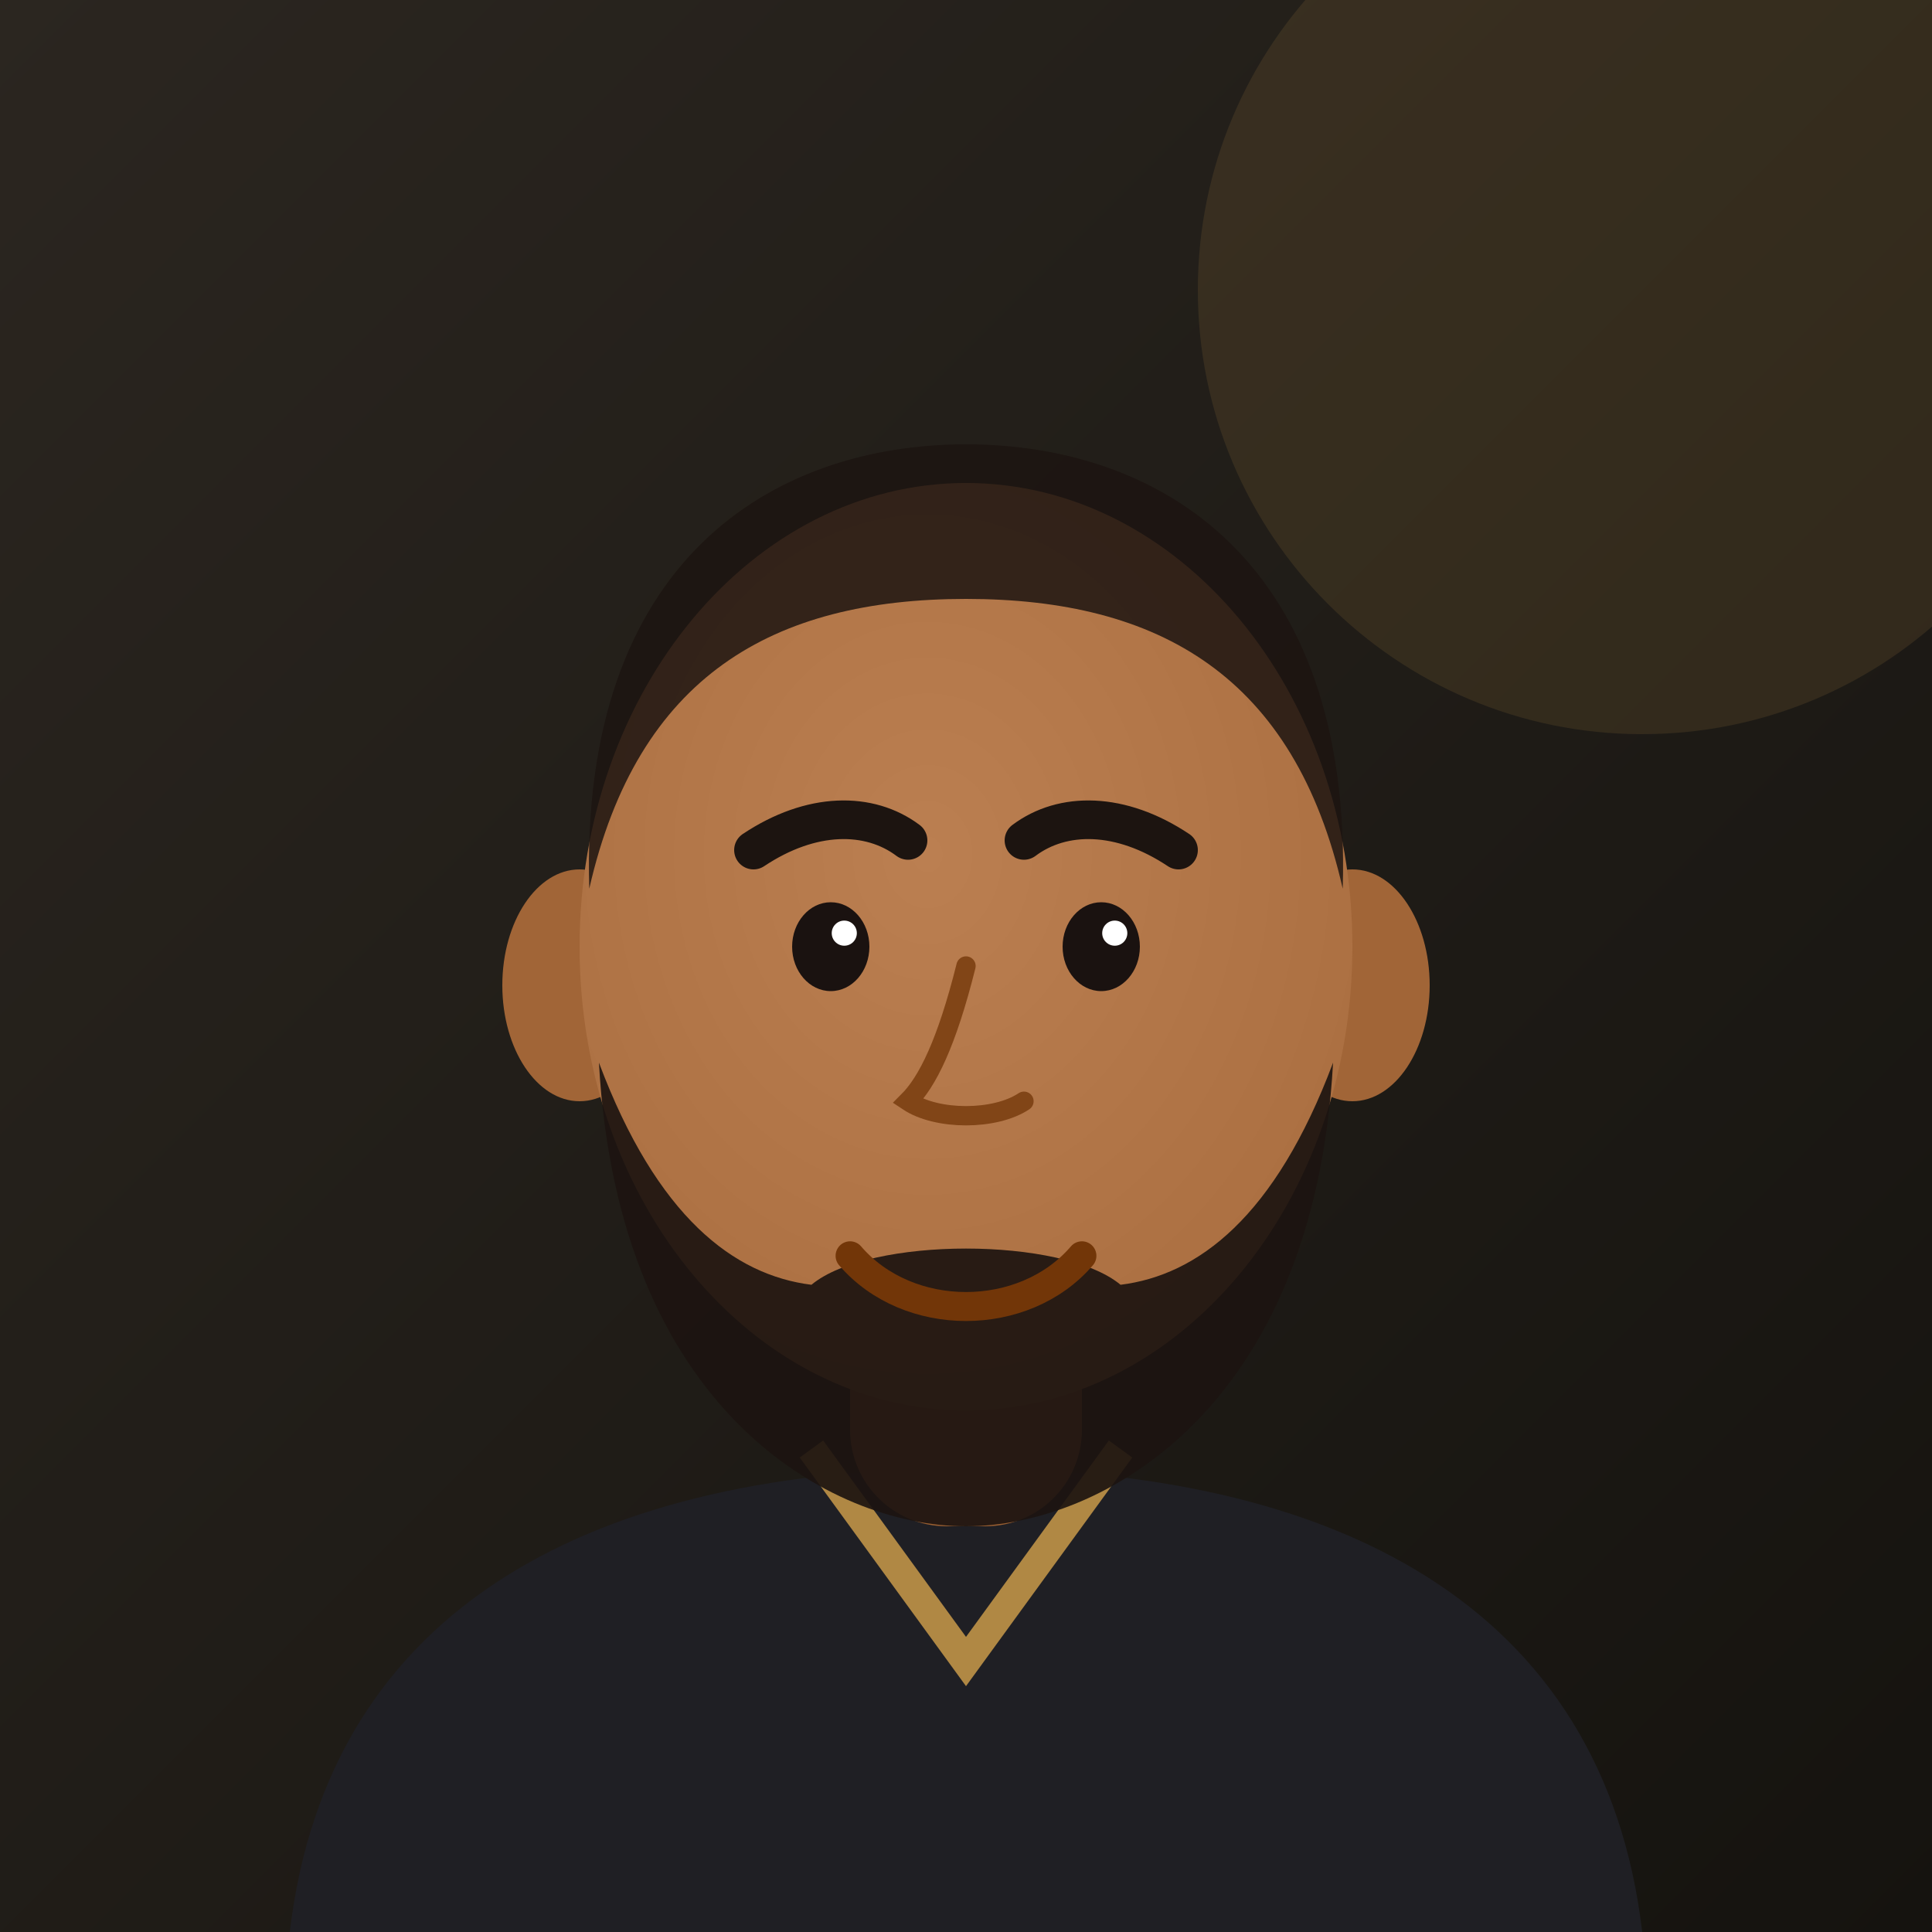
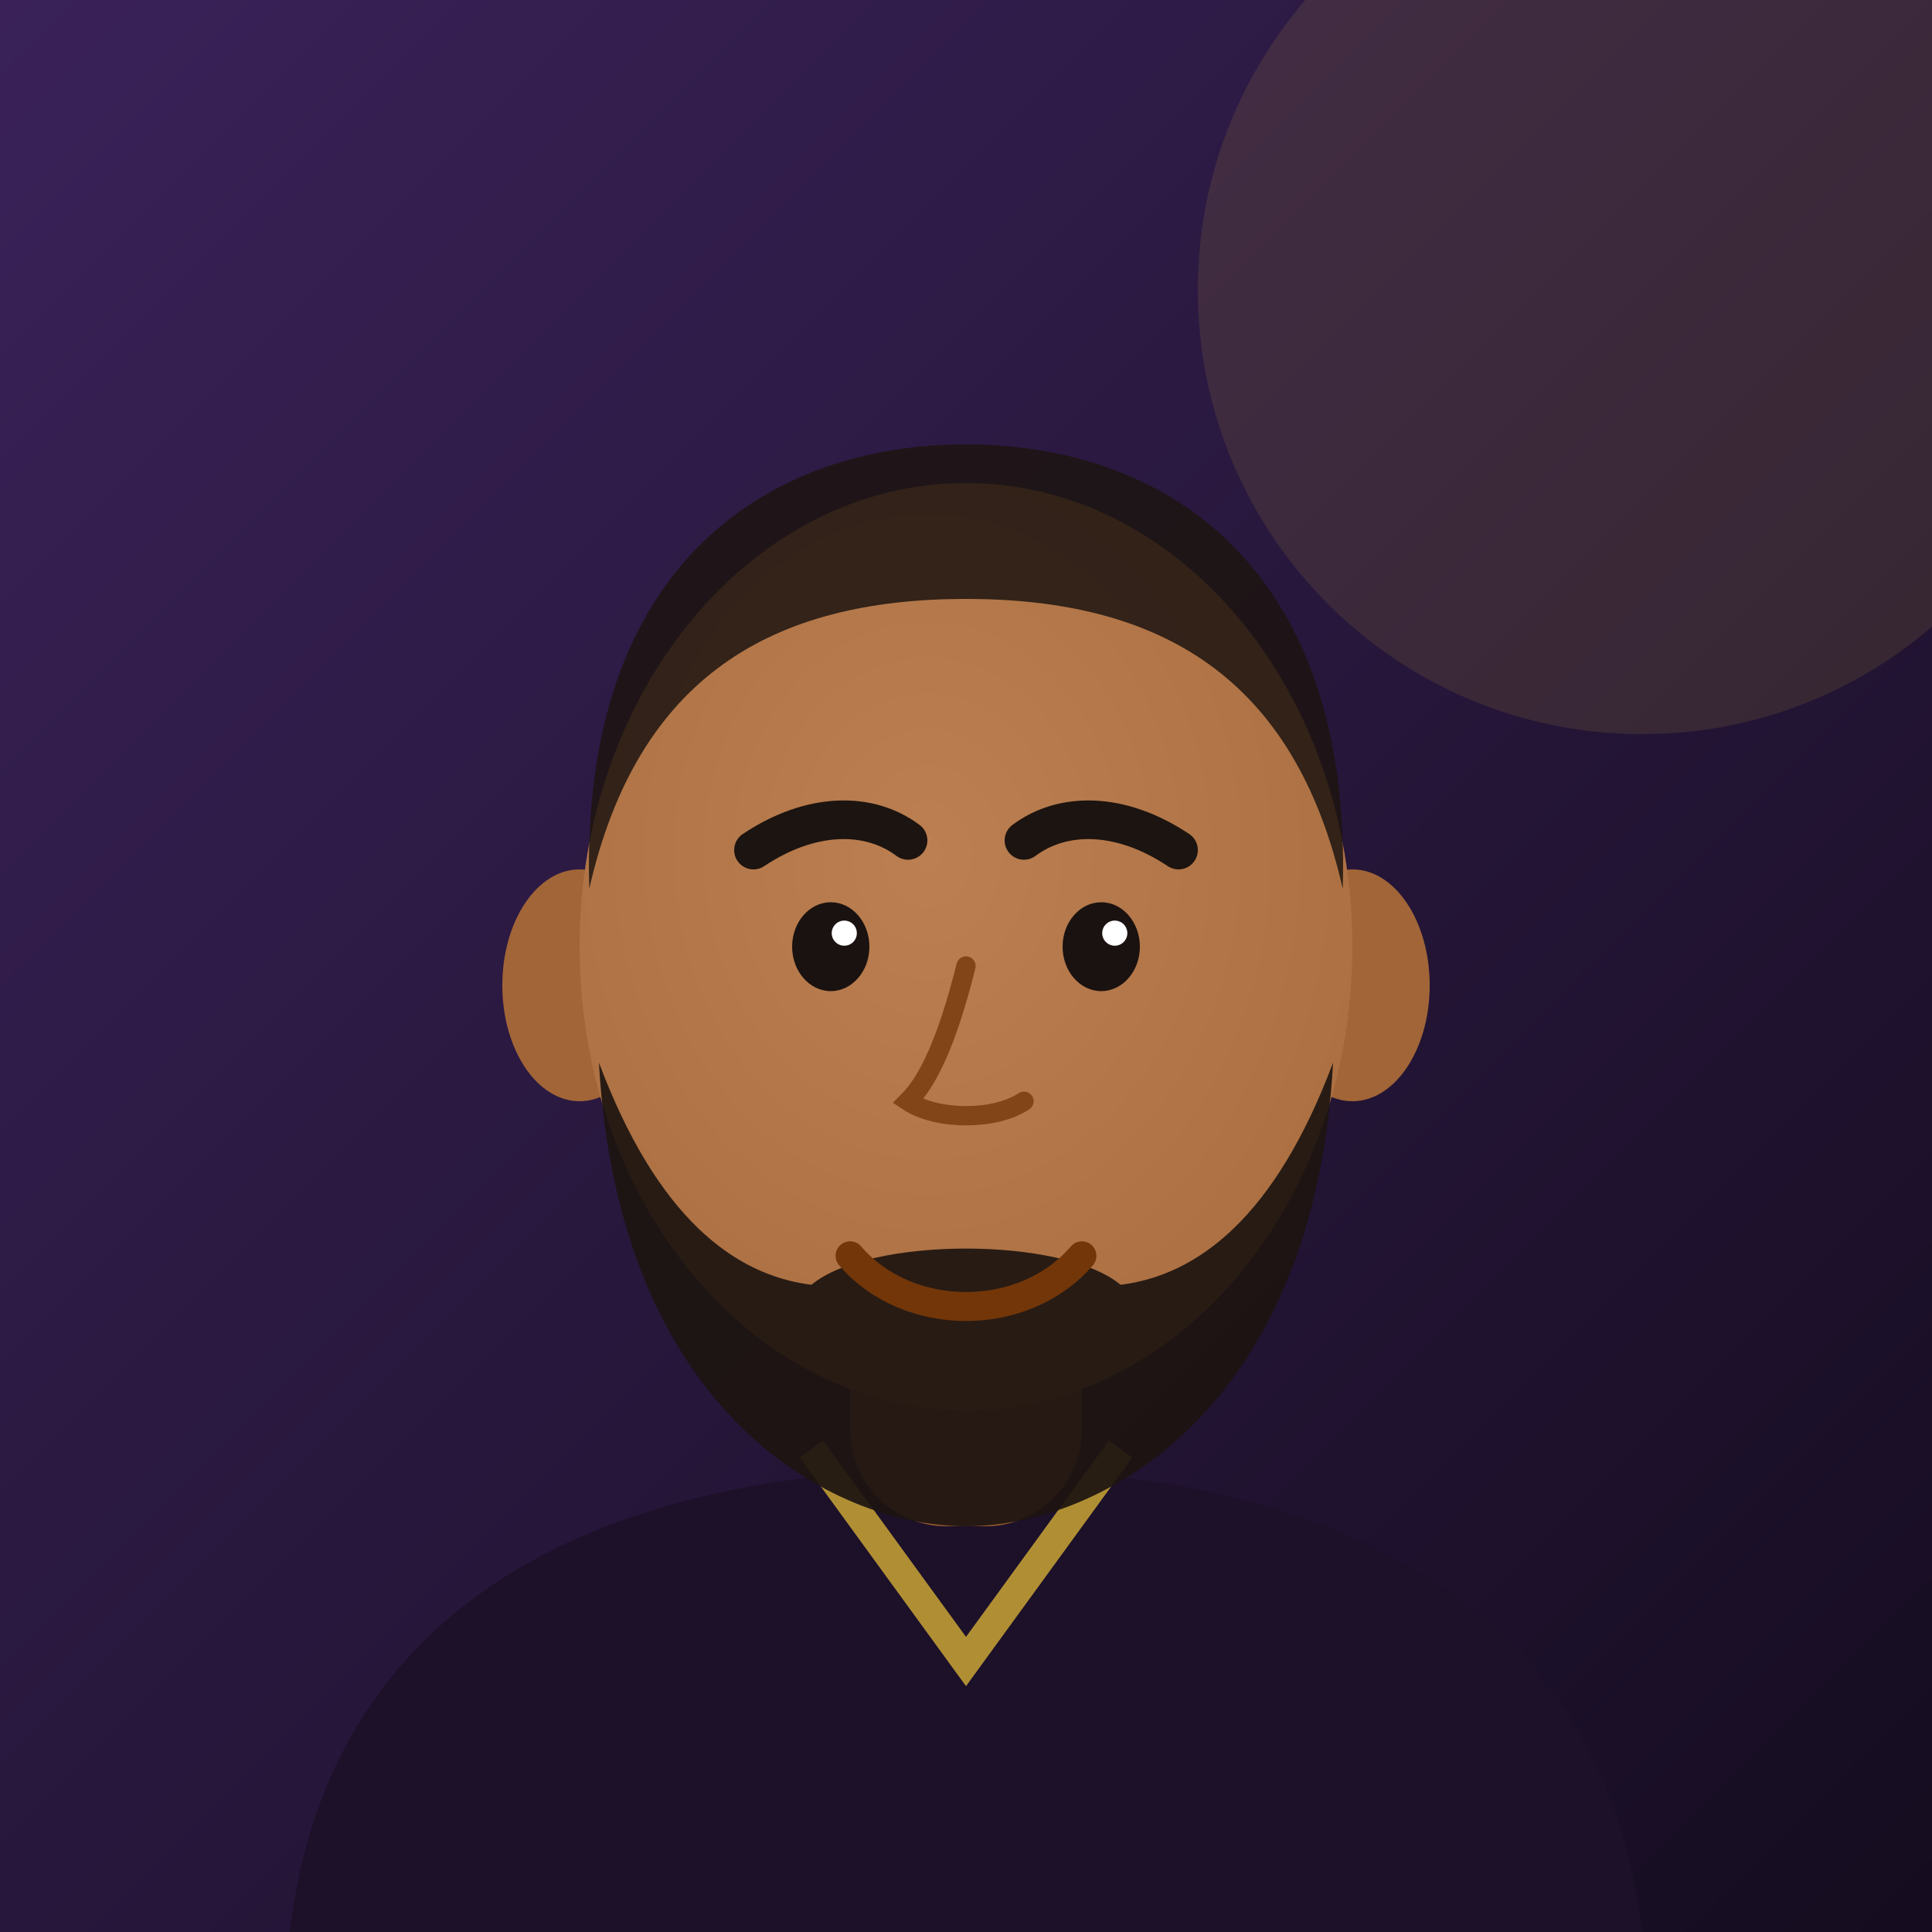
<svg xmlns="http://www.w3.org/2000/svg" viewBox="0 0 200 200" role="img">
  <defs>
-     <linearGradient id="bgr5vyoo" x1="0" y1="0" x2="1" y2="1">
-       <stop offset="0" stop-color="#2b2620" />
-       <stop offset="1" stop-color="#15130f" />
+     <linearGradient id="bgve0o13" x1="0" y1="0" x2="1" y2="1">
+       <stop offset="0" stop-color="#3a2259" />
+       <stop offset="1" stop-color="#150c1f" />
    </linearGradient>
-     <radialGradient id="skr5vyoo" cx=".45" cy=".4" r=".7">
+     <radialGradient id="skve0o13" cx=".45" cy=".4" r=".7">
      <stop offset="0" stop-color="#bb7f51" />
      <stop offset="1" stop-color="#a96d3f" />
    </radialGradient>
  </defs>
-   <rect width="200" height="200" fill="url(#bgr5vyoo)" />
-   <circle cx="170" cy="30" r="46" fill="#d4a24c" opacity=".12" />
-   <path d="M30 200 C34 166 62 152 100 152 C138 152 166 166 170 200Z" fill="#1f1f24" />
-   <path d="M84 150 L100 172 L116 150" fill="none" stroke="#d4a24c" stroke-width="3" opacity=".8" />
+   <rect width="200" height="200" fill="url(#bgve0o13)" />
+   <circle cx="170" cy="30" r="46" fill="#d4af37" opacity=".12" />
+   <path d="M30 200 C34 166 62 152 100 152 C138 152 166 166 170 200Z" fill="#1d1029" />
+   <path d="M84 150 L100 172 L116 150" fill="none" stroke="#d4af37" stroke-width="3" opacity=".8" />
  <rect x="88" y="128" width="24" height="30" rx="10" fill="#9b5f31" />
  <ellipse cx="60" cy="102" rx="8" ry="12" fill="#a16537" />
  <ellipse cx="140" cy="102" rx="8" ry="12" fill="#a16537" />
-   <ellipse cx="100" cy="98" rx="40" ry="48" fill="url(#skr5vyoo)" />
+   <ellipse cx="100" cy="98" rx="40" ry="48" fill="url(#skve0o13)" />
  <path d="M62 110 C64 146 86 158 100 158 C114 158 136 146 138 110 C132 126 124 132 116 133 C110 128 90 128 84 133 C76 132 68 126 62 110Z" fill="#1c1410" opacity=".92" />
  <path d="M78 88 C84 84 90 84 94 87" stroke="#1c1410" stroke-width="4" stroke-linecap="round" fill="none" />
  <path d="M106 87 C110 84 116 84 122 88" stroke="#1c1410" stroke-width="4" stroke-linecap="round" fill="none" />
  <ellipse cx="86" cy="98" rx="4" ry="4.6" fill="#1a1210" />
  <ellipse cx="114" cy="98" rx="4" ry="4.6" fill="#1a1210" />
  <circle cx="87.4" cy="96.6" r="1.3" fill="#fff" />
  <circle cx="115.4" cy="96.6" r="1.3" fill="#fff" />
  <path d="M100 100 C98 108 96 112 94 114 C97 116 103 116 106 114" stroke="#814517" stroke-width="2" fill="none" stroke-linecap="round" />
  <path d="M88 130 C94 137 106 137 112 130" stroke="#723608" stroke-width="3" fill="none" stroke-linecap="round" />
  <path d="M61 92 C60 58 80 46 100 46 C120 46 140 58 139 92 C134 70 120 62 100 62 C80 62 66 70 61 92Z" fill="#1c1410" opacity=".85" />
</svg>
